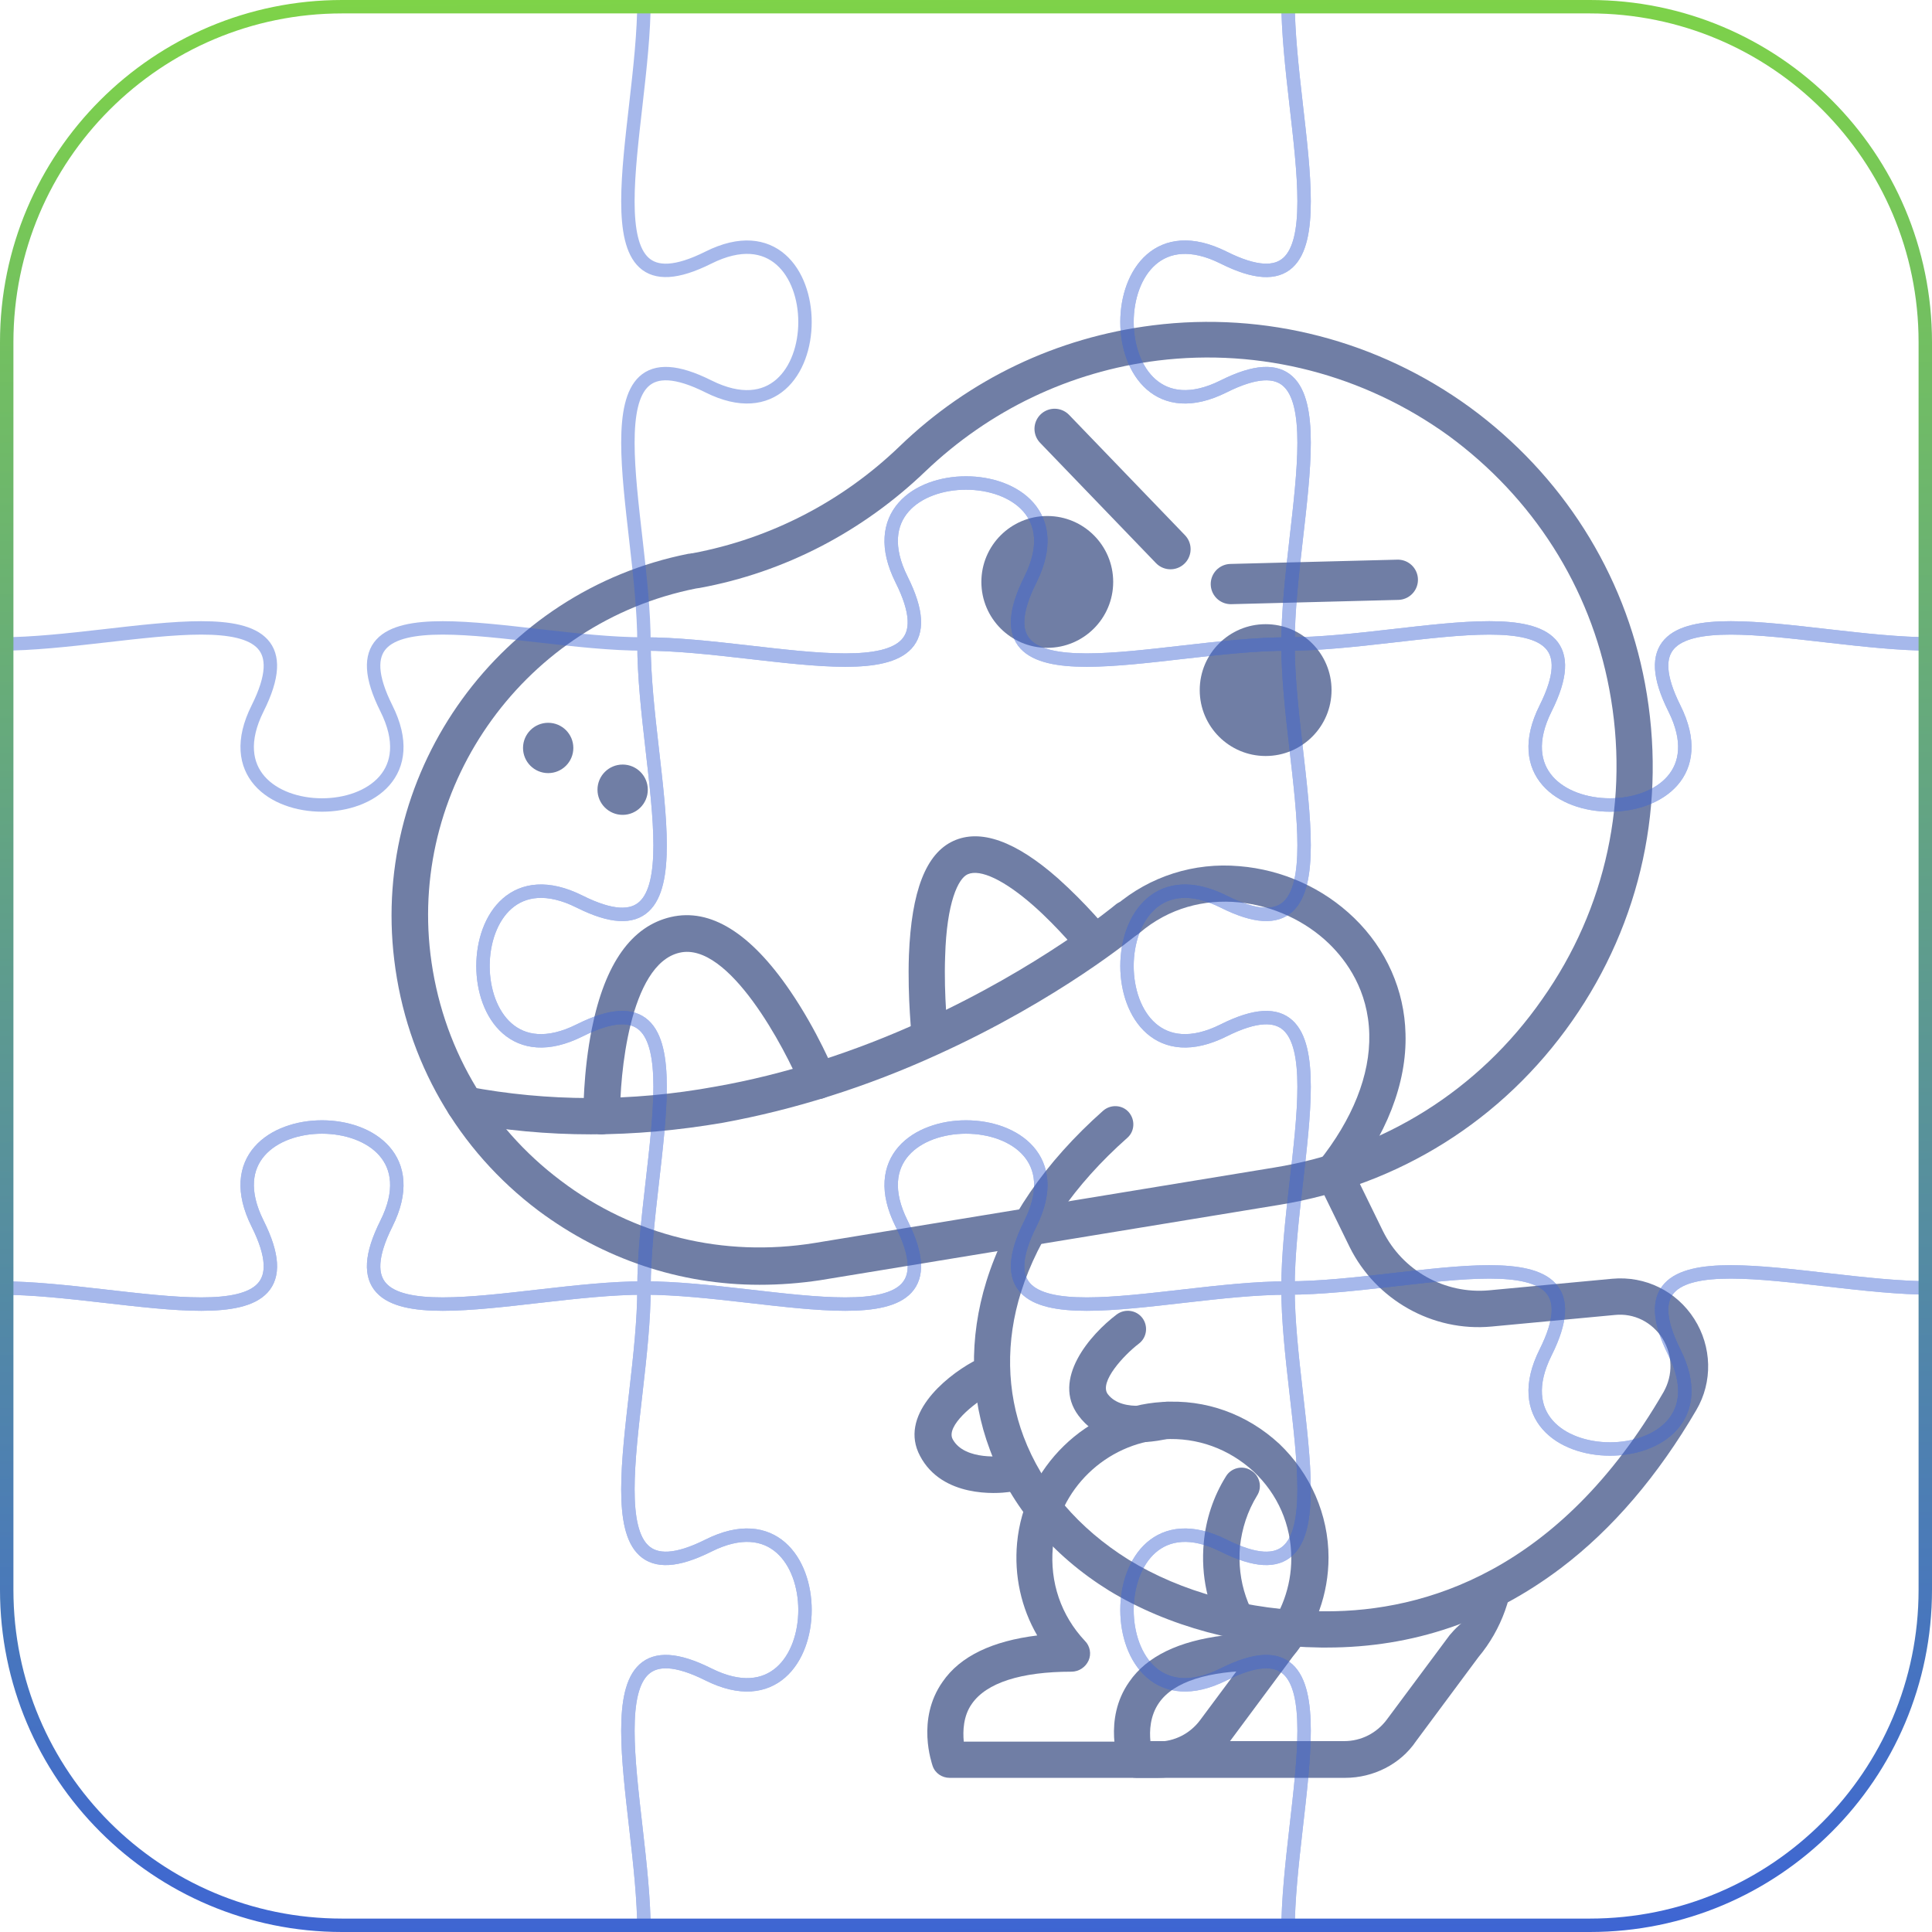
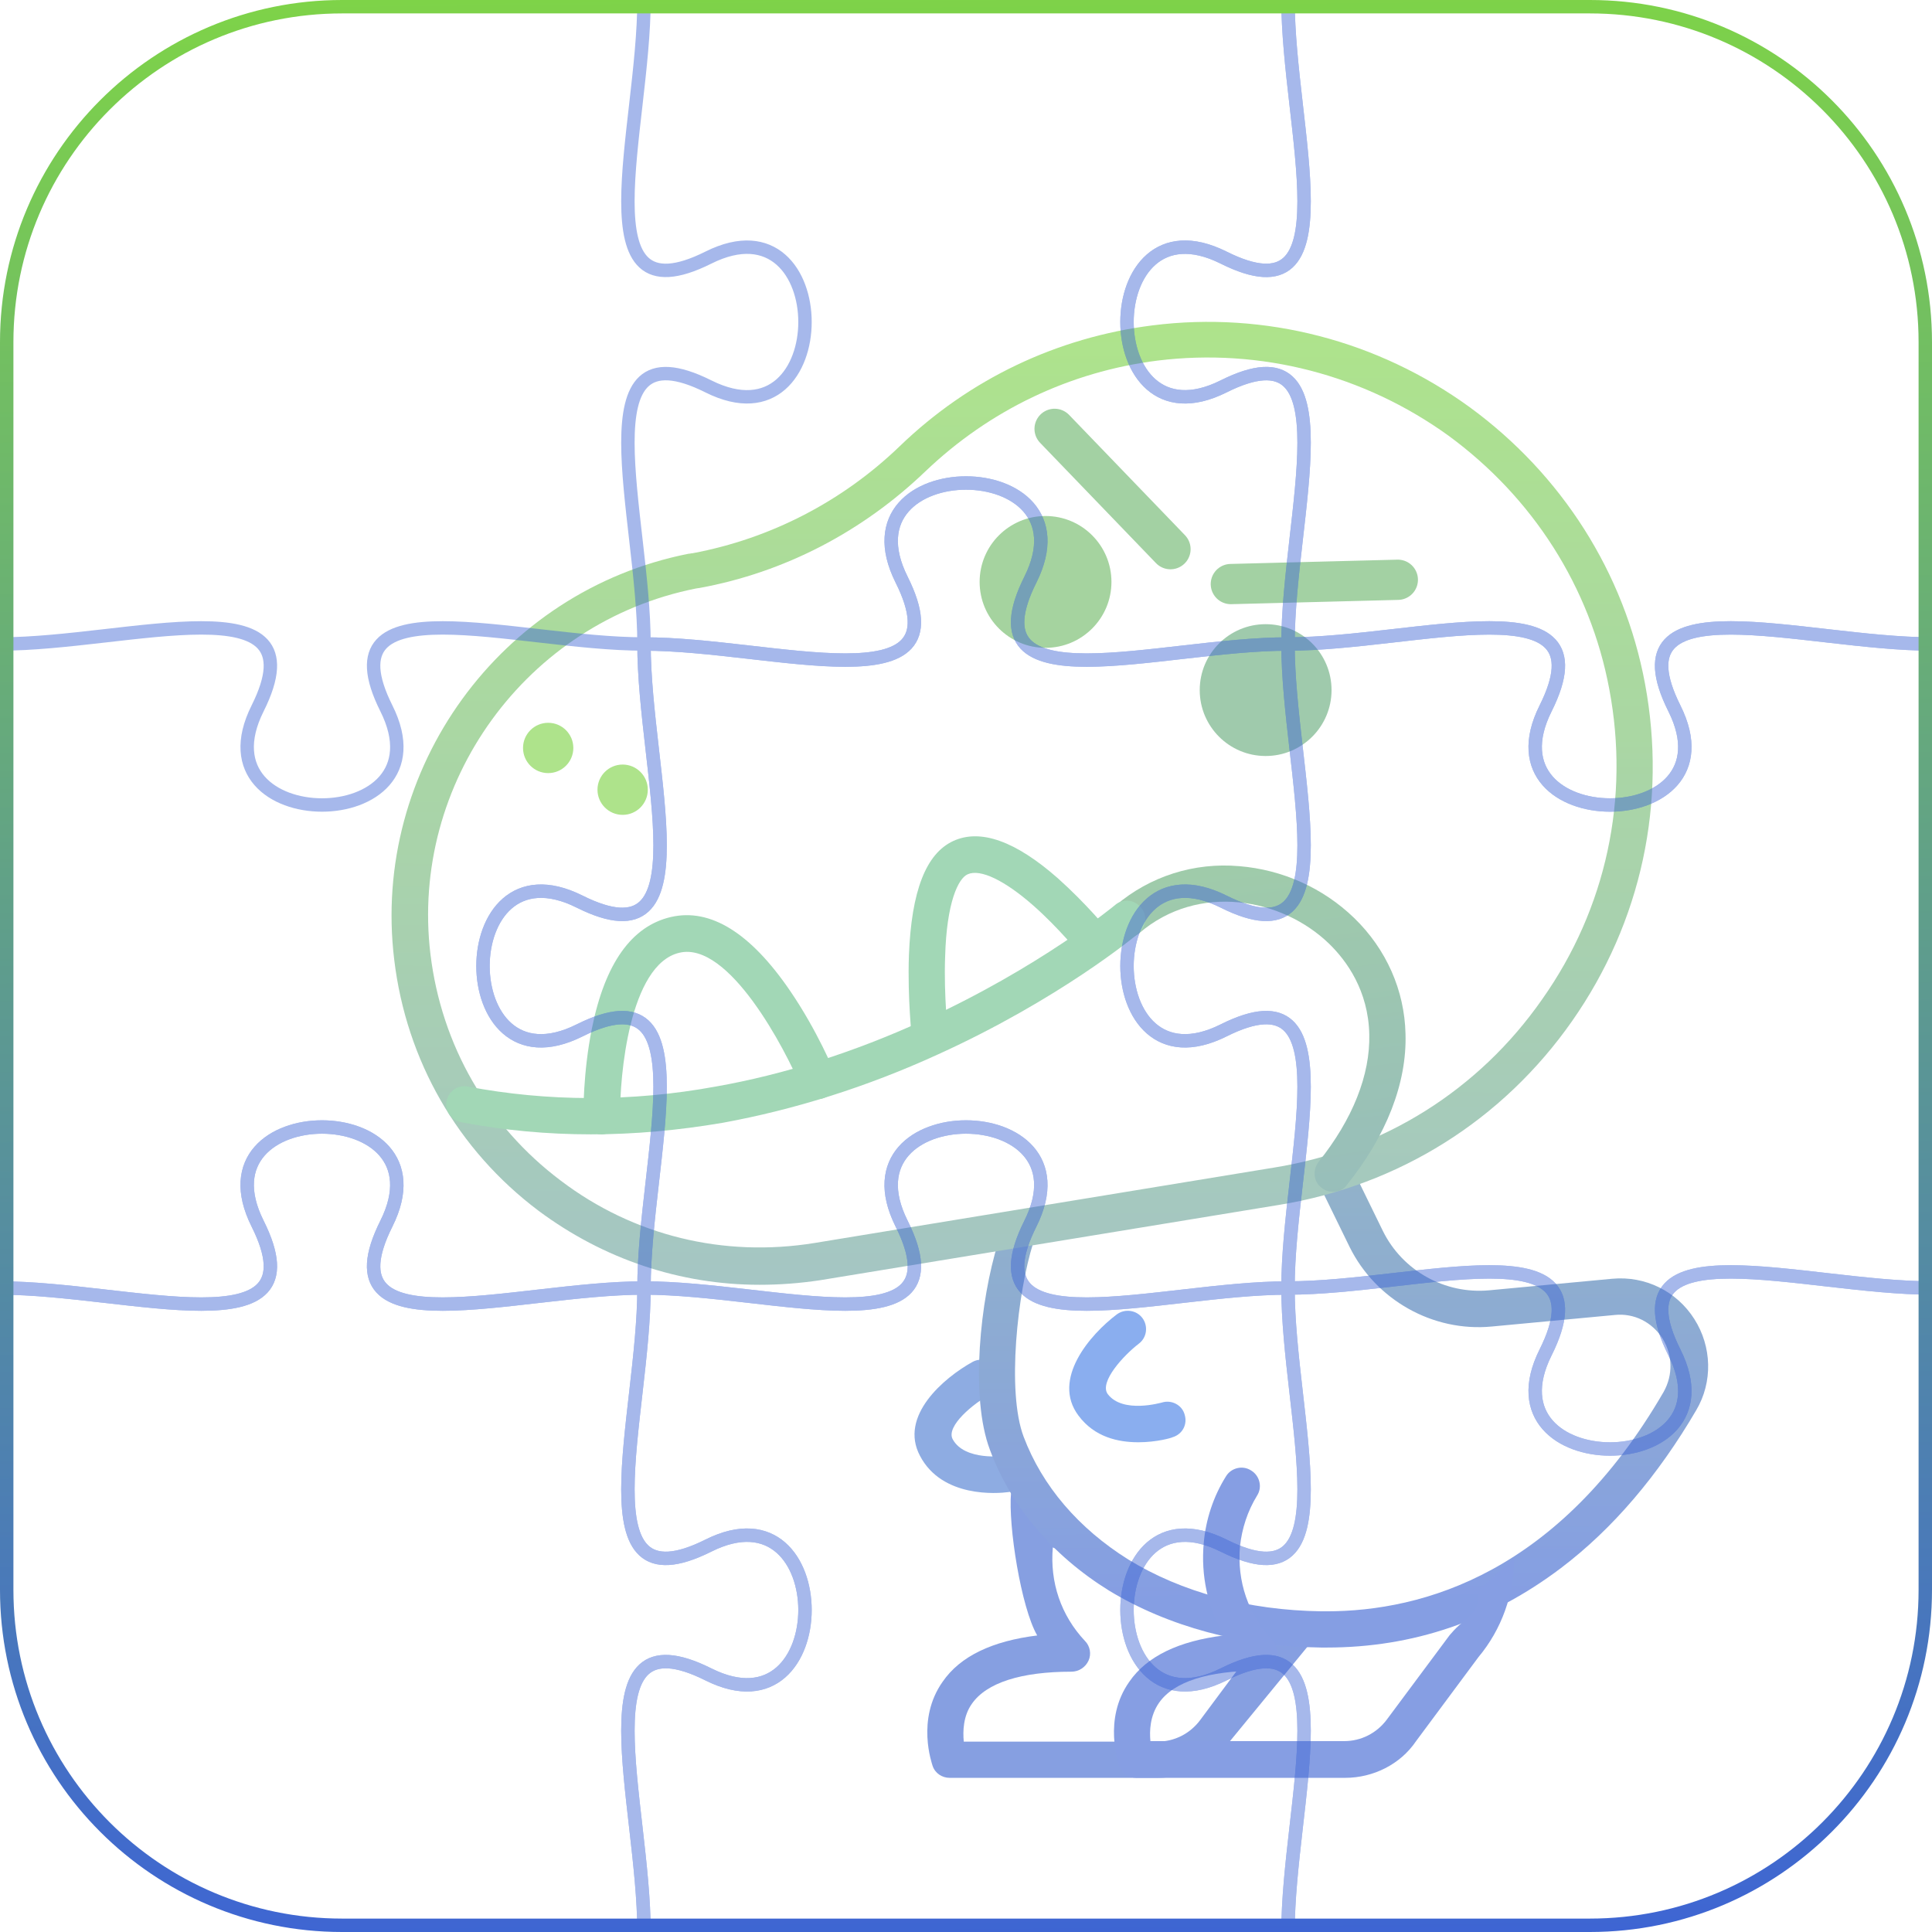
- <svg xmlns="http://www.w3.org/2000/svg" cache-id="318949dbeea249e194c372a32d26c7df" id="e9TD4bLSQfZ1" viewBox="0 0 288 288" shape-rendering="geometricPrecision" text-rendering="geometricPrecision" width="288" height="288">
+ <svg xmlns="http://www.w3.org/2000/svg" id="e6PinMLteNJ1" viewBox="0 0 288 288" shape-rendering="geometricPrecision" text-rendering="geometricPrecision" width="288" height="288">
  <defs>
-     <linearGradient id="e9TD4bLSQfZ28-stroke" x1="0.49" y1="0" x2="0.5" y2="0.999" spreadMethod="pad" gradientUnits="objectBoundingBox" gradientTransform="translate(0 0)">
-       <stop id="e9TD4bLSQfZ28-stroke-0" offset="0%" stop-color="#7ed348" />
-       <stop id="e9TD4bLSQfZ28-stroke-1" offset="100%" stop-color="#3e65d3" />
+     <linearGradient id="e6PinMLteNJ5-fill" x1="0.483" y1="-2.043" x2="0.5" y2="0.917" spreadMethod="pad" gradientUnits="objectBoundingBox" gradientTransform="translate(0 0)">
+       <stop id="e6PinMLteNJ5-fill-0" offset="0%" stop-color="#7ed348" />
+       <stop id="e6PinMLteNJ5-fill-1" offset="100%" stop-color="#3e65d3" />
+     </linearGradient>
+     <linearGradient id="e6PinMLteNJ8-fill" x1="0.5" y1="0" x2="0.491" y2="1.665" spreadMethod="pad" gradientUnits="objectBoundingBox" gradientTransform="translate(0 0)">
+       <stop id="e6PinMLteNJ8-fill-0" offset="0%" stop-color="#7ed348" />
+       <stop id="e6PinMLteNJ8-fill-1" offset="100%" stop-color="#6685dc" />
+     </linearGradient>
+     <linearGradient id="e6PinMLteNJ12-fill" x1="0.41" y1="-2" x2="0.974" y2="3.269" spreadMethod="pad" gradientUnits="objectBoundingBox" gradientTransform="translate(0 0)">
+       <stop id="e6PinMLteNJ12-fill-0" offset="0%" stop-color="#7ed348" />
+       <stop id="e6PinMLteNJ12-fill-1" offset="100%" stop-color="#426cca" />
+     </linearGradient>
+     <linearGradient id="e6PinMLteNJ28-stroke" x1="0.49" y1="0" x2="0.5" y2="0.999" spreadMethod="pad" gradientUnits="objectBoundingBox" gradientTransform="translate(0 0)">
+       <stop id="e6PinMLteNJ28-stroke-0" offset="0%" stop-color="#7ed348" />
+       <stop id="e6PinMLteNJ28-stroke-1" offset="100%" stop-color="#3e65d3" />
    </linearGradient>
  </defs>
  <g transform="matrix(.75 0 0 0.75-61.60855-5.579293)" opacity="0.63">
-     <path d="M282.6,304c-2.2.3-13.2,1.2-17.6-7.2-4.2-7.9,4.7-15.5,10.5-18.7c1.7-.9,4-.3,5,1.4.9,1.7.3,4-1.4,5-3.4,1.8-9,6.4-7.6,9c2.4,4.4,10.3,3.3,10.4,3.3c2-.3,3.8,1,4.2,3c.3,2-1,3.8-3,4.2-.2-.1-.3,0-.5,0Z" fill="#1d3370" />
-     <path d="M312.3,360.8h-41.4c-1.5,0-2.9-.9-3.4-2.4-.1-.4-3.3-9.2,2-16.7c3.5-5.1,9.9-8.1,18.8-9.2-3.2-5.5-4.6-11.9-4-18.4c1.4-15,13.8-27.1,28.8-28c8.7-.6,16.9,2.4,23.3,8.3c6.2,5.9,9.8,14.1,9.8,22.6c0,7.2-2.5,14.2-7.1,19.7l-12.4,16.7c-3.4,4.7-8.8,7.4-14.4,7.4Zm-38.6-7.2h38.5c3.4,0,6.5-1.6,8.5-4.3l12.5-16.8c0,0,.1-.1.1-.1c3.5-4.2,5.5-9.6,5.5-15.2c0-6.7-2.7-12.8-7.5-17.3-4.9-4.5-11.2-6.8-17.8-6.4-11.5.8-21.1,10-22.1,21.5-.6,6.9,1.6,13.5,6.4,18.6c1,1,1.3,2.6.7,3.9s-1.9,2.2-3.4,2.2c-10,0-16.9,2.2-19.8,6.4-1.7,2.4-1.8,5.4-1.6,7.5Z" fill="#1d3370" />
-     <path d="M345.9,334.9c-.4,0-.8,0-1.2,0-15.8-.2-30.4-4.2-42.1-11.3-11.3-7-19.5-16.7-23.7-28-4-10.6-4.2-22.2-.7-33.5c3.8-12.2,11.6-23.6,23.2-33.9c1.5-1.3,3.8-1.2,5.1.3s1.2,3.8-.3,5.1c-10.6,9.4-17.7,19.8-21.1,30.6-3.1,9.8-2.9,19.8.5,28.8c3.7,9.8,10.9,18.2,20.8,24.4c10.6,6.5,23.8,10.1,38.4,10.3.3,0,.7,0,1,0c19.3,0,46.2-7.7,67-43.6c1.9-3.4,1.8-7.3-.2-10.6-2.1-3.3-5.7-5.1-9.5-4.7l-24.5,2.3c-11.7,1.1-23-5.3-28.2-15.8L344,242.2c-.9-1.8-.1-4,1.7-4.9s4-.1,4.9,1.7l6.4,13.1c3.9,7.9,12.3,12.6,21.1,11.8l24.5-2.3c6.6-.6,12.8,2.5,16.3,8s3.7,12.5.4,18.1c-7.6,13-16.6,23.6-26.9,31.4-13.9,10.5-29.4,15.8-46.5,15.8Z" fill="#1d3370" />
-     <path d="M308.4,294.1c-4,0-8.7-1-11.9-5.3-5.4-7.2,2.3-16.1,7.6-20.1c1.6-1.2,3.9-.9,5.1.7s.9,3.9-.7,5.1c-3,2.3-7.9,7.6-6.2,10c3,4,10.7,1.7,10.8,1.7c1.9-.6,4,.5,4.5,2.4.6,1.9-.4,3.9-2.4,4.5-.1.1-3.1,1-6.8,1Z" fill="#1d3370" />
-     <path d="M383.1,317.1c0,7.2-2.5,14.2-7.1,19.7l-12.4,16.7c-3.1,4.6-8.5,7.3-14.1,7.3h-41.5c-1.5,0-2.9-.9-3.4-2.4-.1-.4-3.3-9.2,2-16.7c3.5-5.1,9.9-8.1,18.8-9.2-3.2-5.5-4.6-11.9-4-18.4.4-4.6,1.9-9.2,4.4-13.2c1-1.7,3.3-2.3,5-1.2c1.7,1,2.3,3.3,1.2,5-1.9,3.1-3,6.5-3.4,10.1-.6,6.9,1.6,13.5,6.4,18.6c1,1,1.3,2.6.7,3.9s-1.9,2.2-3.4,2.2c-10,0-16.9,2.2-19.8,6.4-1.8,2.6-1.9,5.6-1.7,7.6h38.5c3.4,0,6.5-1.6,8.5-4.3l12.5-16.8c0,0,.1-.1.1-.1c3.5-4.2,5.6-3.1,5.6-8.7" fill="#1d3370" />
-     <path d="M233.1,262.8c-15.8,0-31-5.1-43.9-14.7-16.1-12.1-26.3-29.9-28.7-49.9-4.6-37.9,21.1-73.3,58.5-80.7.3,0,.5-.1.8-.1c15.5-2.9,29.8-10.3,41.2-21.3c13.8-13.3,31.2-21.6,50.3-24v0c22.3-2.8,44.7,3,63,16.3c18.3,13.4,30.7,32.9,34.8,54.9c4.4,23.6-.7,47.4-14.5,67.1s-34.4,32.6-58.1,36.5l-91.4,15c-4,.6-8,.9-12,.9ZM312.3,79.1v0c-17.6,2.2-33.5,9.9-46.2,22-12.5,12-28,20.1-44.9,23.2-.2,0-.5.1-.7.1-33.7,6.7-56.9,38.6-52.8,72.7c2.2,18.1,11.4,34.1,25.9,45c14.5,11,32.4,15.3,50.4,12.4l91.4-15c21.7-3.5,40.7-15.4,53.3-33.5c12.7-18,17.4-39.9,13.3-61.6-3.8-20.3-15.2-38.1-32-50.4-16.8-12.1-37.3-17.4-57.7-14.9Z" fill="#1d3370" />
-     <ellipse rx="13.1" ry="13.1" transform="translate(333.7 144.6)" fill="#1d3370" />
-     <ellipse rx="13.1" ry="13.1" transform="translate(290.3 123.1)" fill="#1d3370" />
-     <ellipse rx="5" ry="5" transform="translate(191.1 156.1)" fill="#1d3370" />
-     <path d="M347.1,244.3c-.8,0-1.6-.2-2.3-.8-1.6-1.2-1.8-3.5-.6-5.1c6.8-8.5,10.3-17.3,10.1-25.4-.2-8.7-4.5-14.6-8-18-9.3-9-25.9-12.2-37.7-2.1-1.5,1.3-3.8,1.1-5.1-.4s-1.1-3.8.4-5.1c6.8-5.8,15.6-8.6,24.6-7.8c8.5.7,16.6,4.3,22.8,10.3c6.4,6.2,10,14.4,10.2,23c.3,9.8-3.8,20.3-11.7,30.1-.6.9-1.7,1.3-2.7,1.3Z" fill="#1d3370" />
-     <ellipse rx="5" ry="5" transform="translate(205.9 164.4)" fill="#1d3370" />
-     <path d="M199.6,232.9c-8.7,0-17.3-.8-25.8-2.4-2-.4-3.3-2.3-2.9-4.2.4-2,2.3-3.3,4.2-2.9c15.8,3,32.4,3.1,49.3,0c13.6-2.4,27.4-6.8,41-13c23.3-10.6,38.3-23,38.4-23.1c1.5-1.3,3.8-1.1,5.1.5c1.3,1.5,1.1,3.8-.4,5.1-.6.5-15.7,13.1-39.9,24.1-14.2,6.5-28.6,11-42.8,13.6-8.8,1.5-17.5,2.3-26.2,2.3Z" fill="#1d3370" />
-     <path d="M201.7,232.9c-2,0-3.6-1.6-3.6-3.6c0-.3-.1-8.6,1.7-17.5c2.6-12.9,7.9-20.3,15.7-22.1s15.8,3.1,23.7,14.7c5.4,7.9,8.8,16.1,8.9,16.5.8,1.8-.1,4-2,4.7-1.8.8-4-.1-4.7-2-3.2-7.7-14.4-29.1-24.2-26.8-10,2.3-11.9,24.7-11.8,32.4c0,2-1.6,3.7-3.7,3.7c0,0,0,0,0,0Z" fill="#1d3370" />
-     <path d="M267,217.3c-1.8,0-3.4-1.4-3.6-3.2c0-.3-.9-8.2-.6-16.8.5-12.8,3.4-20.2,8.8-22.7s12.4,0,20.8,7.4c5.6,5,10,10.3,10.1,10.6c1.2,1.6,1,3.9-.6,5.1s-3.9,1-5.1-.6c0,0-4.2-5.2-9.3-9.7-5.7-5-10.5-7.3-13-6.2-1.9.8-4.2,5.6-4.5,16.3-.3,8,.6,15.6.6,15.6.2,2-1.2,3.8-3.2,4-.1.2-.2.2-.4.2Z" fill="#1d3370" />
-     <path d="M297.569,124.11l23.47,23.482" transform="matrix(.688554-.725185 0.725185 0.688554 31.88947 253.8616)" fill="none" stroke="#1d3370" stroke-width="8" stroke-linecap="round" />
-     <path d="M297.569,124.11l23.47,23.482" transform="matrix(.999829 0.018492-.018492 0.999829-3.46764-36.91366)" fill="none" stroke="#1d3370" stroke-width="8" stroke-linecap="round" />
+     <path d="M282.6,304c-2.2.3-13.2,1.2-17.6-7.2-4.2-7.9,4.7-15.5,10.5-18.7c1.7-.9,4-.3,5,1.4.9,1.7.3,4-1.4,5-3.4,1.8-9,6.4-7.6,9c2.4,4.4,10.3,3.3,10.4,3.3c2-.3,3.8,1,4.2,3c.3,2-1,3.8-3,4.2-.2-.1-.3,0-.5,0Z" fill="#4c7cd1" />
+     <path d="M342.945,333.6L326.7,353.4c-3.4,4.7-8.8,7.4-14.4,7.4h-41.4c-1.5,0-2.9-.9-3.4-2.4-.1-.4-3.3-9.2,2-16.7c3.5-5.1,9.9-8.1,18.8-9.2-3.2-5.5-5.8-21.878-5.2-28.378q1.4-15,12,9.978l17.4,9.5l30.445,6.372M291.4,315c-.6,6.9,1.6,13.5,6.4,18.6c1,1,1.3,2.6.7,3.9s-1.9,2.2-3.4,2.2c-10,0-16.9,2.2-19.8,6.4-1.7,2.4-1.8,5.4-1.6,7.5h38.5c3.4,0,6.5-1.6,8.5-4.3l12.5-16.8c0,0,.1-.1.1-.1" fill="#3f67d0" />
+     <path d="M287.5,254.5C284.4,264.3,282.2,284,285.6,293c3.7,9.8,10.9,18.2,20.8,24.4c10.6,6.5,23.8,10.1,38.4,10.3.3,0,.7,0,1,0c19.3,0,46.2-7.7,67-43.6c1.9-3.4,1.8-7.3-.2-10.6-2.1-3.3-5.7-5.1-9.5-4.7l-24.5,2.3c-11.7,1.1-23-5.3-28.2-15.8L344,242.2c-.9-1.8-.1-4,1.7-4.9s4-.1,4.9,1.7l6.4,13.1c3.9,7.9,12.3,12.6,21.1,11.8l24.5-2.3c6.6-.6,12.8,2.5,16.3,8s3.7,12.5.4,18.1c-7.6,13-16.6,23.6-26.9,31.4-13.9,10.5-29.4,15.8-46.5,15.8-.4,0-.8,0-1.2,0-15.8-.2-30.4-4.2-42.1-11.3-11.3-7-19.5-16.7-23.7-28-4-10.6-1.9-29.8,1.6-41.1" fill="url(#e6PinMLteNJ5-fill)" />
+     <path d="M308.4,294.1c-4,0-8.7-1-11.9-5.3-5.4-7.2,2.3-16.1,7.6-20.1c1.6-1.2,3.9-.9,5.1.7s.9,3.9-.7,5.1c-3,2.3-7.9,7.6-6.2,10c3,4,10.7,1.7,10.8,1.7c1.9-.6,4,.5,4.5,2.4.6,1.9-.4,3.9-2.4,4.5-.1.1-3.1,1-6.8,1Z" fill="#457fe5" />
+     <path d="M383.1,317.1c0,7.2-2.5,14.2-7.1,19.7l-12.4,16.7c-3.1,4.6-8.5,7.3-14.1,7.3h-41.5c-1.5,0-2.9-.9-3.4-2.4-.1-.4-3.3-9.2,2-16.7c3.5-5.1,9.9-8.1,18.8-9.2-3.2-5.5-4.6-11.9-4-18.4.4-4.6,1.9-9.2,4.4-13.2c1-1.7,3.3-2.3,5-1.2c1.7,1,2.3,3.3,1.2,5-1.9,3.1-3,6.5-3.4,10.1-.6,6.9,1.6,13.5,6.4,18.6c1,1,1.3,2.6.7,3.9s-1.9,2.2-3.4,2.2c-10,0-16.9,2.2-19.8,6.4-1.8,2.6-1.9,5.6-1.7,7.6h38.5c3.4,0,6.5-1.6,8.5-4.3l12.5-16.8c0,0,.1-.1.1-.1c3.5-4.2,5.6-3.1,5.6-8.7" fill="#3f66d2" />
+     <path d="M233.1,262.8c-15.8,0-31-5.1-43.9-14.7-16.1-12.1-26.3-29.9-28.7-49.9-4.6-37.9,21.1-73.3,58.5-80.7.3,0,.5-.1.8-.1c15.5-2.9,29.8-10.3,41.2-21.3c13.8-13.3,31.2-21.6,50.3-24v0c22.3-2.8,44.7,3,63,16.3c18.3,13.4,30.7,32.9,34.8,54.9c4.4,23.6-.7,47.4-14.5,67.1s-34.4,32.6-58.1,36.5l-91.4,15c-4,.6-8,.9-12,.9ZM312.3,79.1v0c-17.6,2.2-33.5,9.9-46.2,22-12.5,12-28,20.1-44.9,23.2-.2,0-.5.1-.7.1-33.7,6.7-56.9,38.6-52.8,72.7c2.2,18.1,11.4,34.1,25.9,45c14.5,11,32.4,15.3,50.4,12.4l91.4-15c21.7-3.5,40.7-15.4,53.3-33.5c12.7-18,17.4-39.9,13.3-61.6-3.8-20.3-15.2-38.1-32-50.4-16.8-12.1-37.3-17.4-57.7-14.9Z" fill="url(#e6PinMLteNJ8-fill)" />
+     <ellipse rx="13.1" ry="13.1" transform="translate(333.7 144.6)" fill="#67ab7b" />
+     <ellipse rx="13.1" ry="13.1" transform="translate(289.954 123.1)" fill="#70ba67" />
+     <ellipse rx="5" ry="5" transform="translate(191.1 156.1)" fill="#7ed348" />
+     <path d="M347.1,244.3c-.8,0-1.6-.2-2.3-.8-1.6-1.2-1.8-3.5-.6-5.1c6.8-8.5,10.3-17.3,10.1-25.4-.2-8.7-4.5-14.6-8-18-9.3-9-25.9-12.2-37.7-2.1-1.5,1.3-3.8,1.1-5.1-.4s-1.1-3.8.4-5.1c6.8-5.8,15.6-8.6,24.6-7.8c8.5.7,16.6,4.3,22.8,10.3c6.4,6.2,10,14.4,10.2,23c.3,9.8-3.8,20.3-11.7,30.1-.6.9-1.7,1.3-2.7,1.3Z" fill="url(#e6PinMLteNJ12-fill)" />
+     <ellipse rx="5" ry="5" transform="translate(205.9 164.4)" fill="#7ed348" />
+     <path d="M199.6,232.9c-8.7,0-17.3-.8-25.8-2.4-2-.4-3.3-2.3-2.9-4.2.4-2,2.3-3.3,4.2-2.9c15.8,3,32.4,3.1,49.3,0c13.6-2.4,27.4-6.8,41-13c23.3-10.6,38.3-23,38.4-23.1c1.5-1.3,3.8-1.1,5.1.5c1.3,1.5,1.1,3.8-.4,5.1-.6.5-15.7,13.1-39.9,24.1-14.2,6.5-28.6,11-42.8,13.6-8.8,1.5-17.5,2.3-26.2,2.3Z" fill="#6cbf8c" />
+     <path d="M201.7,232.9c-2,0-3.6-1.6-3.6-3.6c0-.3-.1-8.6,1.7-17.5c2.6-12.9,7.9-20.3,15.7-22.1s15.8,3.1,23.7,14.7c5.4,7.9,8.8,16.1,8.9,16.5.8,1.8-.1,4-2,4.7-1.8.8-4-.1-4.7-2-3.2-7.7-14.4-29.1-24.2-26.8-10,2.3-11.9,24.7-11.8,32.4c0,2-1.6,3.7-3.7,3.7c0,0,0,0,0,0Z" fill="#6cbf8c" />
+     <path d="M267,217.3c-1.8,0-3.4-1.4-3.6-3.2c0-.3-.9-8.2-.6-16.8.5-12.8,3.4-20.2,8.8-22.7s12.4,0,20.8,7.4c5.6,5,10,10.3,10.1,10.6c1.2,1.6,1,3.9-.6,5.1s-3.9,1-5.1-.6c0,0-4.2-5.2-9.3-9.7-5.7-5-10.5-7.3-13-6.2-1.9.8-4.2,5.6-4.5,16.3-.3,8,.6,15.6.6,15.6.2,2-1.2,3.8-3.2,4-.1.2-.2.2-.4.2Z" fill="#6cbf8c" />
+     <path d="M297.569,124.11l23.47,23.482" transform="matrix(.688554-.725185 0.725185 0.688554 31.88947 253.8616)" fill="none" stroke="#6db66d" stroke-width="8" stroke-linecap="round" />
+     <path d="M297.569,124.11l23.47,23.482" transform="matrix(.999829 0.018492-.018492 0.999829-3.46764-36.91366)" fill="none" stroke="#6db66d" stroke-width="8" stroke-linecap="round" />
  </g>
  <g opacity="0.46">
    <path d="M192,0c0,19.2,9.6,48-9.6,38.4s-19.2,28.8,0,19.2s9.6,19.2,9.6,38.4v0c-19.2,0-48,9.6-38.4-9.6s-28.8-19.2-19.2,0-19.2,9.6-38.4,9.6c0-19.2-9.6-48,9.6-38.4s19.2-28.8,0-19.2-9.6-19.2-9.6-38.4h96Z" fill="none" stroke="#3d65d3" stroke-width="2" stroke-miterlimit="1" />
    <path d="M192,0c0,19.2,9.6,48-9.6,38.4s-19.2,28.8,0,19.2s9.6,19.2,9.6,38.4c19.2,0,48-9.6,38.4,9.6s28.8,19.2,19.2,0s19.2-9.6,38.4-9.6" fill="none" stroke="#3d65d3" stroke-width="2" stroke-miterlimit="1" />
    <path d="M0,192c19.2,0,48,9.6,38.4-9.6s28.8-19.2,19.2,0s19.2,9.6,38.4,9.6v0c0-19.2,9.6-48-9.6-38.4s-19.2-28.8,0-19.2s9.6-19.2,9.6-38.4c-19.2,0-48-9.6-38.4,9.6s-28.8,19.2-19.2,0-19.2-9.6-38.4-9.6v96Z" fill="none" stroke="#3d65d3" stroke-width="2" stroke-miterlimit="1" />
    <path d="M192,96c-19.2,0-48,9.6-38.4-9.6s-28.8-19.2-19.2,0-19.2,9.6-38.4,9.6c0,19.2,9.6,48-9.6,38.4s-19.2,28.8,0,19.2s9.6,19.2,9.6,38.4v0c19.2,0,48,9.6,38.4-9.6s28.8-19.2,19.2,0s19.2,9.6,38.4,9.6v0c0-19.2,9.6-48-9.6-38.4s-19.2-28.8,0-19.2s9.6-19.2,9.6-38.4" fill="none" stroke="#3d65d3" stroke-width="2" stroke-miterlimit="1" />
    <path d="M288,192c-19.2,0-48-9.6-38.4,9.6s-28.8,19.2-19.2,0-19.2-9.6-38.4-9.6c0-19.2,9.6-48-9.6-38.4s-19.2-28.8,0-19.2s9.6-19.2,9.6-38.4c19.2,0,48-9.6,38.4,9.6s28.8,19.2,19.2,0s19.2-9.6,38.4-9.6v96Z" fill="none" stroke="#3d65d3" stroke-width="2" stroke-miterlimit="1" />
    <path d="M0,192c19.2,0,48,9.6,38.4-9.6s28.8-19.2,19.2,0s19.2,9.6,38.4,9.6c0,19.2-9.6,48,9.6,38.4s19.2,28.8,0,19.2-9.6,19.2-9.6,38.4" fill="none" stroke="#3d65d3" stroke-width="2" stroke-miterlimit="1" />
    <path d="M192,288h-96c0-19.2-9.6-48,9.6-38.4s19.2-28.8,0-19.2-9.6-19.2-9.6-38.4c19.2,0,48,9.6,38.4-9.6s28.8-19.2,19.2,0s19.2,9.6,38.4,9.6c0,19.2,9.6,48-9.6,38.4s-19.2,28.8,0,19.2s9.6,19.2,9.6,38.4Z" fill="none" stroke="#3d65d3" stroke-width="2" stroke-miterlimit="1" />
    <path d="M192,288c0-19.2,9.6-48-9.6-38.4s-19.2-28.8,0-19.2s9.6-19.2,9.6-38.4c19.2,0,48-9.6,38.4,9.6s28.8,19.2,19.2,0s19.2-9.6,38.4-9.6" fill="none" stroke="#3d65d3" stroke-width="2" stroke-miterlimit="1" />
  </g>
-   <rect width="286" height="286" rx="50" ry="50" transform="translate(1 1)" fill="none" stroke="url(#e9TD4bLSQfZ28-stroke)" stroke-width="2" stroke-miterlimit="2" />
+   <rect width="286" height="286" rx="50" ry="50" transform="translate(1 1)" fill="none" stroke="url(#e6PinMLteNJ28-stroke)" stroke-width="2" stroke-miterlimit="2" />
</svg>
